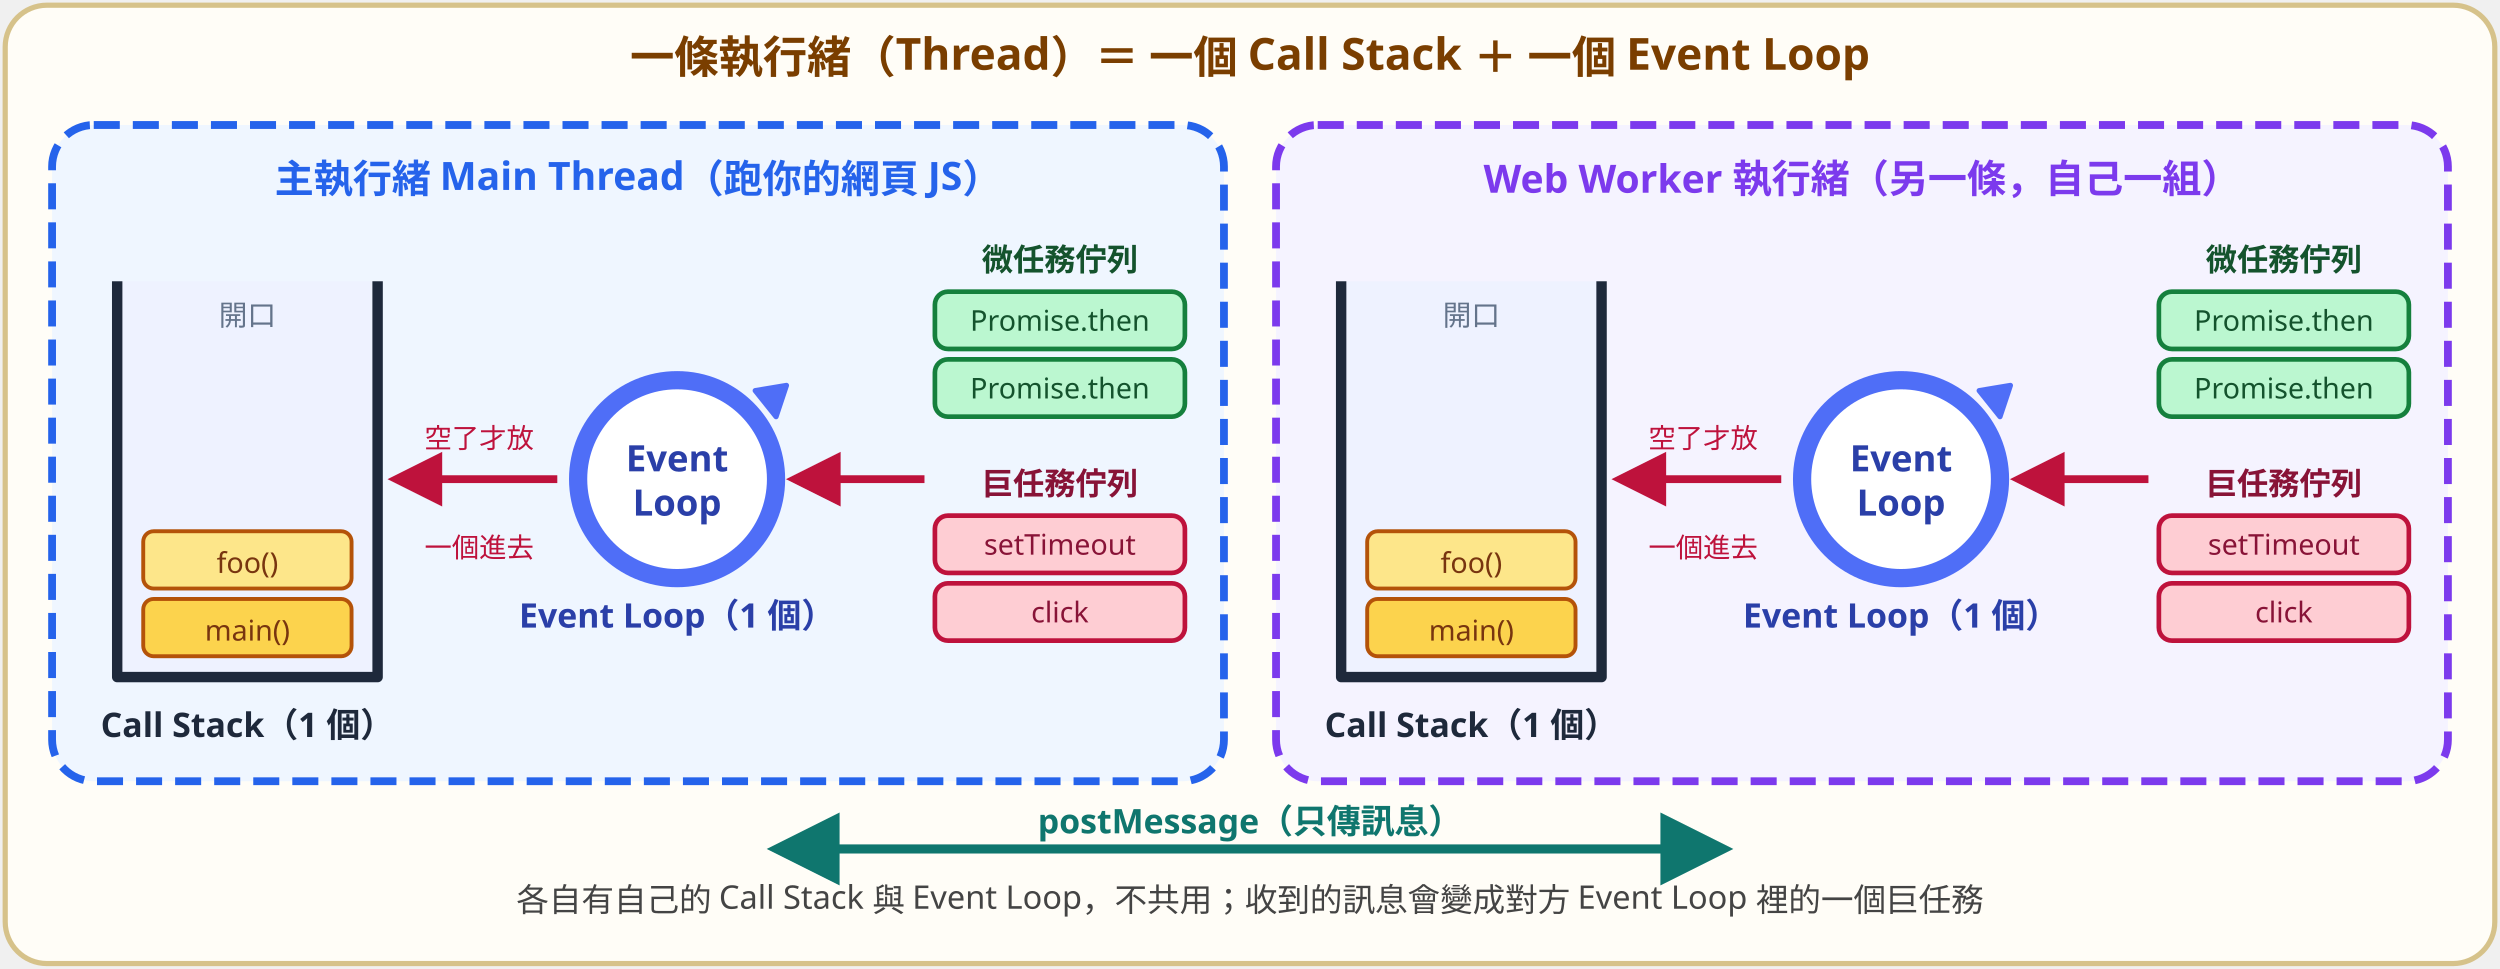
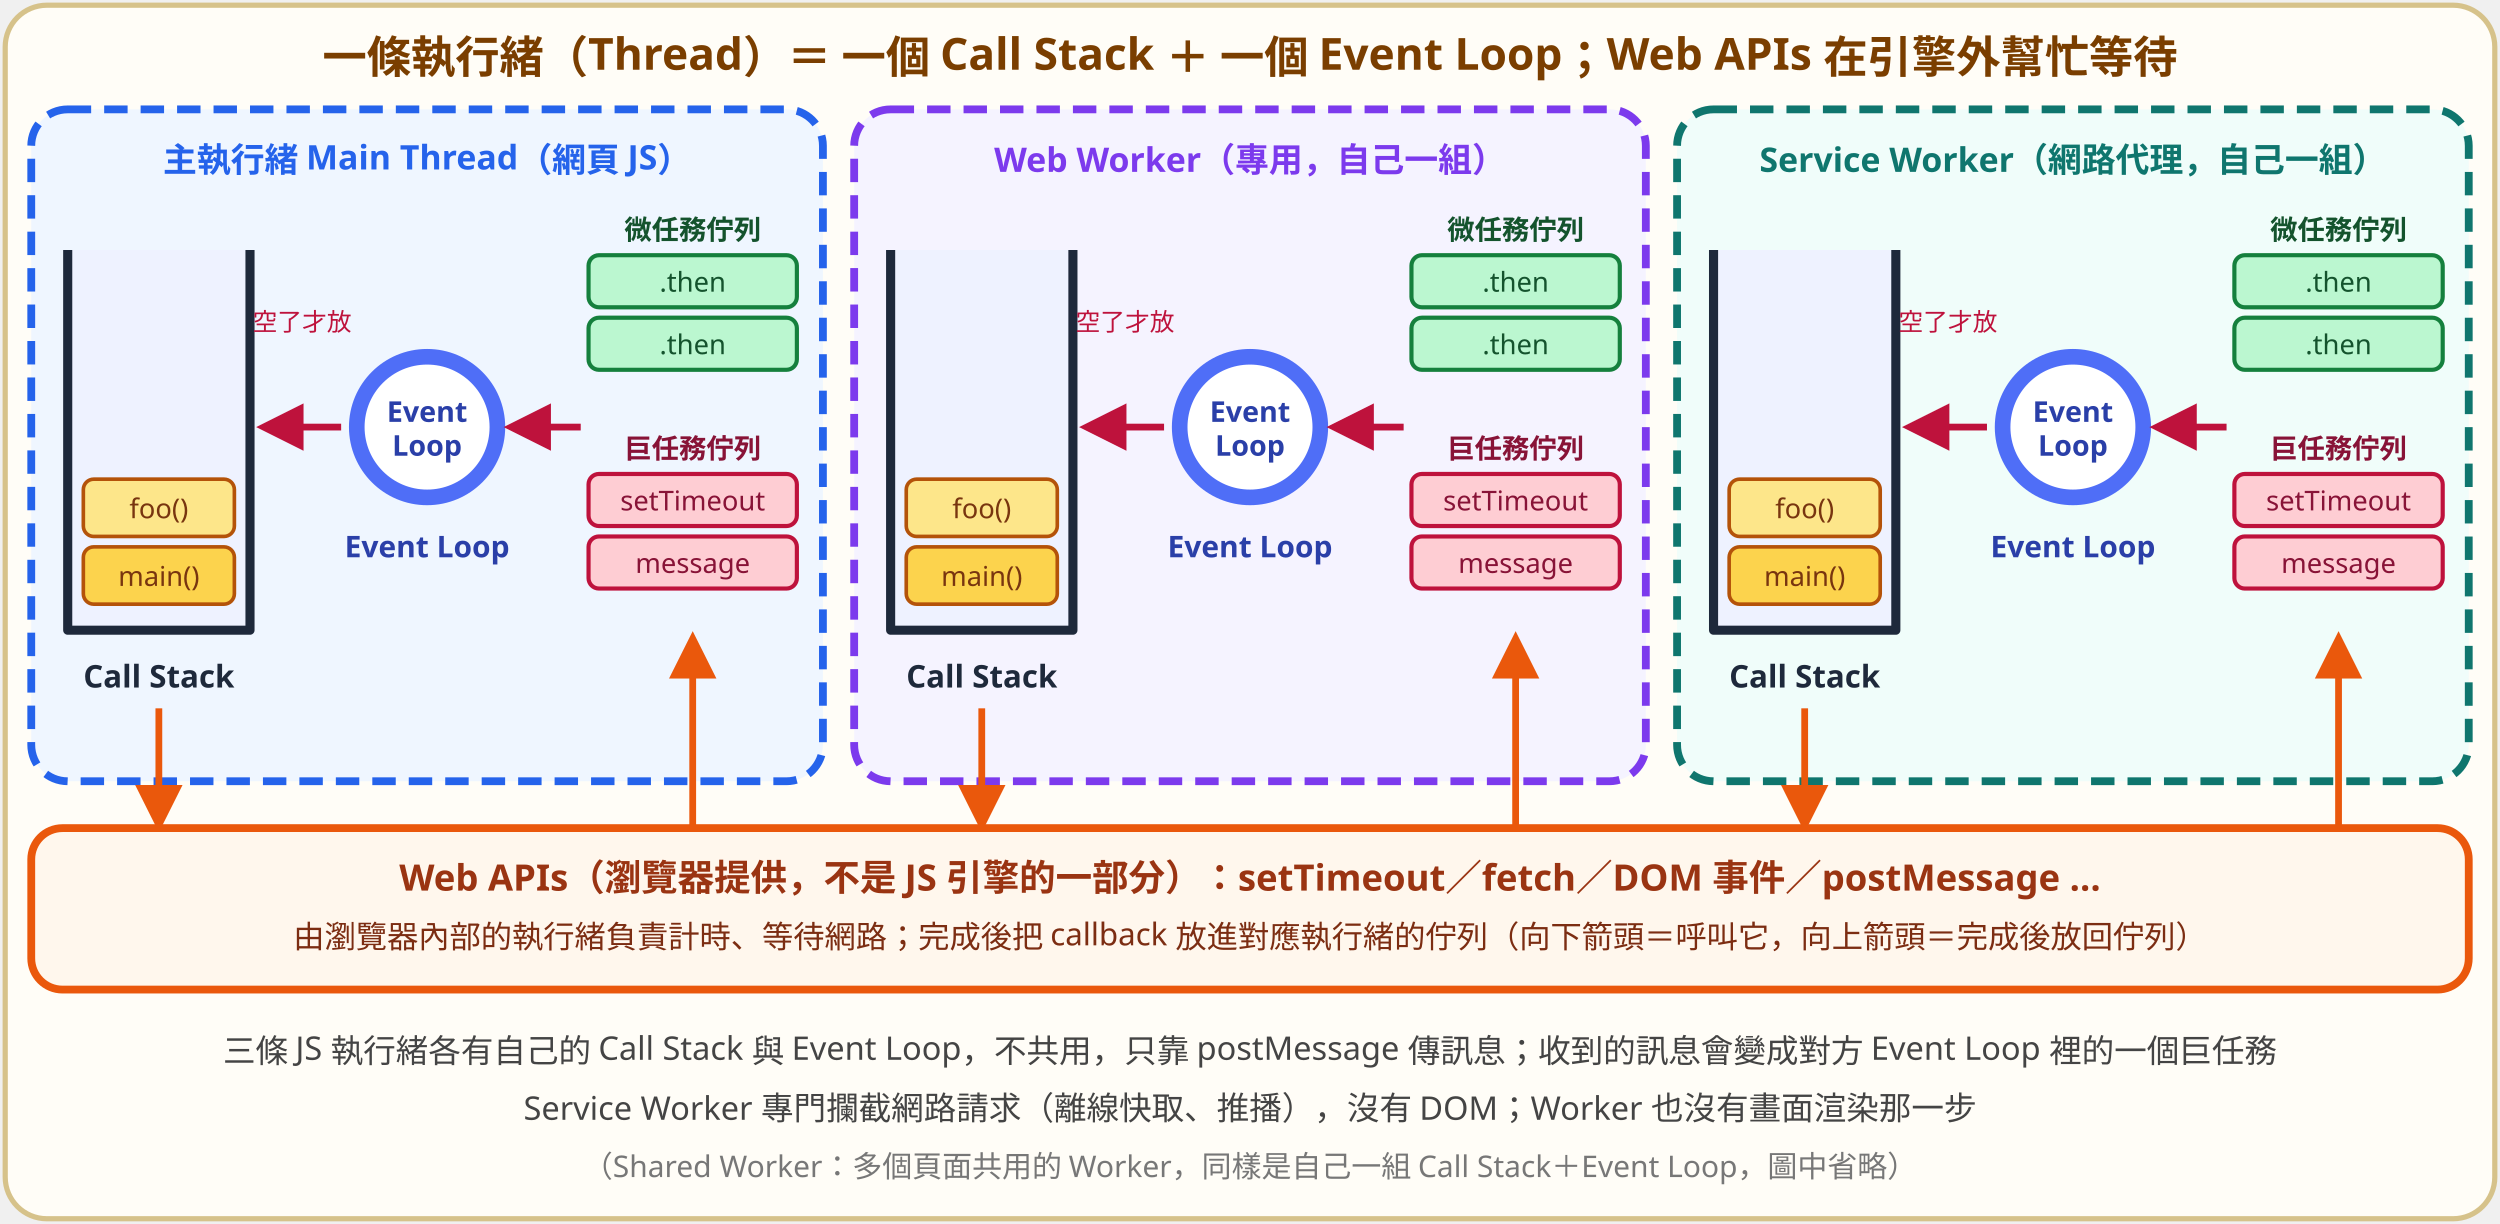
- <svg xmlns="http://www.w3.org/2000/svg" viewBox="0 0 960 372" width="960" height="372" font-family="'Noto Sans TC','Microsoft JhengHei','PingFang TC',sans-serif">
+ <svg xmlns="http://www.w3.org/2000/svg" viewBox="0 0 960 470" width="960" height="470" font-family="'Noto Sans TC','Microsoft JhengHei','PingFang TC',sans-serif">
  <defs>
    <marker id="a" viewBox="0 0 10 10" refX="8" refY="5" markerWidth="7" markerHeight="7" orient="auto-start-reverse">
      <path d="M0 0 L10 5 L0 10 z" fill="#be123c" />
    </marker>
-     <marker id="m" viewBox="0 0 10 10" refX="8" refY="5" markerWidth="8" markerHeight="8" orient="auto-start-reverse">
-       <path d="M0 0 L10 5 L0 10 z" fill="#0f766e" />
+     <marker id="o" viewBox="0 0 10 10" refX="8" refY="5" markerWidth="7" markerHeight="7" orient="auto-start-reverse">
+       <path d="M0 0 L10 5 L0 10 z" fill="#ea580c" />
    </marker>
  </defs>
-   <rect x="2" y="2" width="956" height="368" rx="16" fill="#fffdf7" stroke="#d6c28a" stroke-width="2" />
-   <text x="480" y="28" text-anchor="middle" font-size="17" font-weight="700" fill="#7a3e00">一條執行緒（Thread）＝ 一個 Call Stack ＋ 一個 Event Loop</text>
-   <rect x="20" y="48" width="450" height="252" rx="16" fill="#eff6ff" stroke="#2563eb" stroke-width="3" stroke-dasharray="10 5" />
-   <text x="245" y="74" text-anchor="middle" font-size="15" font-weight="700" fill="#2563eb">主執行緒 Main Thread（跑你的網頁 JS）</text>
-   <rect x="45" y="108" width="100" height="152" fill="#eef2ff" />
-   <path d="M45 108 V260 H145 V108" fill="none" stroke="#1e293b" stroke-width="4" stroke-linejoin="round" />
-   <rect x="55" y="204" width="80" height="22" rx="4" fill="#fde68a" stroke="#b45309" stroke-width="1.5" />
-   <text x="95" y="220" text-anchor="middle" font-size="11" fill="#78350f">foo()</text>
-   <rect x="55" y="230" width="80" height="22" rx="4" fill="#fcd34d" stroke="#b45309" stroke-width="1.5" />
-   <text x="95" y="246" text-anchor="middle" font-size="11" fill="#78350f">main()</text>
-   <text x="95" y="125" text-anchor="middle" font-size="11" fill="#64748b">開口</text>
-   <text x="95" y="283" text-anchor="middle" font-size="13" font-weight="700" fill="#1e293b">Call Stack（1 個）</text>
-   <circle cx="260" cy="184" r="38" fill="#fff" stroke="#4f6ef7" stroke-width="7" />
-   <path d="M290 150 l12 -2 l-4 12 z" fill="#4f6ef7" stroke="#4f6ef7" stroke-width="2" stroke-linejoin="round" />
-   <text x="260" y="181" text-anchor="middle" font-size="14" font-weight="700" fill="#2a3fa8">Event</text>
-   <text x="260" y="198" text-anchor="middle" font-size="14" font-weight="700" fill="#2a3fa8">Loop</text>
-   <text x="260" y="241" text-anchor="middle" font-size="13" font-weight="700" fill="#2a3fa8">Event Loop（1 個）</text>
-   <g font-size="11" text-anchor="middle">
-     <text x="407" y="104" font-size="12" font-weight="700" fill="#14532d">微任務佇列</text>
-     <rect x="359" y="112" width="96" height="22" rx="5" fill="#bbf7d0" stroke="#15803d" stroke-width="1.8" />
-     <text x="407" y="127" fill="#14532d">Promise.then</text>
-     <rect x="359" y="138" width="96" height="22" rx="5" fill="#bbf7d0" stroke="#15803d" stroke-width="1.8" />
-     <text x="407" y="153" fill="#14532d">Promise.then</text>
-     <text x="407" y="190" font-size="12" font-weight="700" fill="#881337">巨任務佇列</text>
-     <rect x="359" y="198" width="96" height="22" rx="5" fill="#fecdd3" stroke="#be123c" stroke-width="1.8" />
-     <text x="407" y="213" fill="#881337">setTimeout</text>
-     <rect x="359" y="224" width="96" height="22" rx="5" fill="#fecdd3" stroke="#be123c" stroke-width="1.8" />
-     <text x="407" y="239" fill="#881337">click</text>
+   <rect x="2" y="2" width="956" height="466" rx="16" fill="#fffdf7" stroke="#d6c28a" stroke-width="2" />
+   <text x="480" y="28" text-anchor="middle" font-size="17" font-weight="700" fill="#7a3e00">一條執行緒（Thread）＝ 一個 Call Stack ＋ 一個 Event Loop；Web APIs 在引擎外幫忙等待</text>
+   <rect x="12" y="42" width="304" height="258" rx="14" fill="#eff6ff" stroke="#2563eb" stroke-width="3" stroke-dasharray="9 5" />
+   <text x="164" y="66" text-anchor="middle" font-size="13" font-weight="700" fill="#2563eb">主執行緒 Main Thread（網頁 JS）</text>
+   <rect x="26" y="96" width="70" height="146" fill="#eef2ff" />
+   <path d="M26 96 V242 H96 V96" fill="none" stroke="#1e293b" stroke-width="3.5" stroke-linejoin="round" />
+   <rect x="32" y="184" width="58" height="22" rx="4" fill="#fde68a" stroke="#b45309" stroke-width="1.4" />
+   <text x="61" y="199" text-anchor="middle" font-size="10.5" fill="#78350f">foo()</text>
+   <rect x="32" y="210" width="58" height="22" rx="4" fill="#fcd34d" stroke="#b45309" stroke-width="1.4" />
+   <text x="61" y="225" text-anchor="middle" font-size="10.5" fill="#78350f">main()</text>
+   <text x="61" y="264" text-anchor="middle" font-size="12" font-weight="700" fill="#1e293b">Call Stack</text>
+   <circle cx="164" cy="164" r="27" fill="#fff" stroke="#4f6ef7" stroke-width="6" />
+   <text x="164" y="162" text-anchor="middle" font-size="11" font-weight="700" fill="#2a3fa8">Event</text>
+   <text x="164" y="175" text-anchor="middle" font-size="11" font-weight="700" fill="#2a3fa8">Loop</text>
+   <text x="164" y="214" text-anchor="middle" font-size="11.5" font-weight="700" fill="#2a3fa8">Event Loop</text>
+   <g font-size="10.5" text-anchor="middle">
+     <text x="266" y="92" font-weight="700" fill="#14532d">微任務佇列</text>
+     <rect x="226" y="98" width="80" height="20" rx="4" fill="#bbf7d0" stroke="#15803d" stroke-width="1.6" />
+     <text x="266" y="112" fill="#14532d">.then</text>
+     <rect x="226" y="122" width="80" height="20" rx="4" fill="#bbf7d0" stroke="#15803d" stroke-width="1.6" />
+     <text x="266" y="136" fill="#14532d">.then</text>
+     <text x="266" y="176" font-weight="700" fill="#881337">巨任務佇列</text>
+     <rect x="226" y="182" width="80" height="20" rx="4" fill="#fecdd3" stroke="#be123c" stroke-width="1.6" />
+     <text x="266" y="196" fill="#881337">setTimeout</text>
+     <rect x="226" y="206" width="80" height="20" rx="4" fill="#fecdd3" stroke="#be123c" stroke-width="1.6" />
+     <text x="266" y="220" fill="#881337">message</text>
  </g>
-   <line x1="355" y1="184" x2="306" y2="184" stroke="#be123c" stroke-width="3" marker-end="url(#a)" />
-   <line x1="214" y1="184" x2="153" y2="184" stroke="#be123c" stroke-width="3" marker-end="url(#a)" />
-   <text x="184" y="172" text-anchor="middle" font-size="10.5" fill="#be123c">空了才放</text>
-   <text x="184" y="214" text-anchor="middle" font-size="10.5" fill="#be123c">一個進去</text>
-   <rect x="490" y="48" width="450" height="252" rx="16" fill="#f5f3ff" stroke="#7c3aed" stroke-width="3" stroke-dasharray="10 5" />
-   <text x="715" y="74" text-anchor="middle" font-size="15" font-weight="700" fill="#7c3aed">Web Worker 執行緒（另一條，自己一組）</text>
-   <rect x="515" y="108" width="100" height="152" fill="#eef2ff" />
-   <path d="M515 108 V260 H615 V108" fill="none" stroke="#1e293b" stroke-width="4" stroke-linejoin="round" />
-   <rect x="525" y="204" width="80" height="22" rx="4" fill="#fde68a" stroke="#b45309" stroke-width="1.5" />
-   <text x="565" y="220" text-anchor="middle" font-size="11" fill="#78350f">foo()</text>
-   <rect x="525" y="230" width="80" height="22" rx="4" fill="#fcd34d" stroke="#b45309" stroke-width="1.5" />
-   <text x="565" y="246" text-anchor="middle" font-size="11" fill="#78350f">main()</text>
-   <text x="565" y="125" text-anchor="middle" font-size="11" fill="#64748b">開口</text>
-   <text x="565" y="283" text-anchor="middle" font-size="13" font-weight="700" fill="#1e293b">Call Stack（1 個）</text>
-   <circle cx="730" cy="184" r="38" fill="#fff" stroke="#4f6ef7" stroke-width="7" />
-   <path d="M760 150 l12 -2 l-4 12 z" fill="#4f6ef7" stroke="#4f6ef7" stroke-width="2" stroke-linejoin="round" />
-   <text x="730" y="181" text-anchor="middle" font-size="14" font-weight="700" fill="#2a3fa8">Event</text>
-   <text x="730" y="198" text-anchor="middle" font-size="14" font-weight="700" fill="#2a3fa8">Loop</text>
-   <text x="730" y="241" text-anchor="middle" font-size="13" font-weight="700" fill="#2a3fa8">Event Loop（1 個）</text>
-   <g font-size="11" text-anchor="middle">
-     <text x="877" y="104" font-size="12" font-weight="700" fill="#14532d">微任務佇列</text>
-     <rect x="829" y="112" width="96" height="22" rx="5" fill="#bbf7d0" stroke="#15803d" stroke-width="1.8" />
-     <text x="877" y="127" fill="#14532d">Promise.then</text>
-     <rect x="829" y="138" width="96" height="22" rx="5" fill="#bbf7d0" stroke="#15803d" stroke-width="1.8" />
-     <text x="877" y="153" fill="#14532d">Promise.then</text>
-     <text x="877" y="190" font-size="12" font-weight="700" fill="#881337">巨任務佇列</text>
-     <rect x="829" y="198" width="96" height="22" rx="5" fill="#fecdd3" stroke="#be123c" stroke-width="1.8" />
-     <text x="877" y="213" fill="#881337">setTimeout</text>
-     <rect x="829" y="224" width="96" height="22" rx="5" fill="#fecdd3" stroke="#be123c" stroke-width="1.8" />
-     <text x="877" y="239" fill="#881337">click</text>
+   <line x1="223" y1="164" x2="197" y2="164" stroke="#be123c" stroke-width="2.6" marker-end="url(#a)" />
+   <line x1="131" y1="164" x2="102" y2="164" stroke="#be123c" stroke-width="2.6" marker-end="url(#a)" />
+   <text x="116" y="127" text-anchor="middle" font-size="9.5" fill="#be123c">空了才放</text>
+   <line x1="61" y1="272" x2="61" y2="316" stroke="#ea580c" stroke-width="2.6" marker-end="url(#o)" />
+   <line x1="266" y1="318" x2="266" y2="246" stroke="#ea580c" stroke-width="2.6" marker-end="url(#o)" />
+   <rect x="328" y="42" width="304" height="258" rx="14" fill="#f5f3ff" stroke="#7c3aed" stroke-width="3" stroke-dasharray="9 5" />
+   <text x="480" y="66" text-anchor="middle" font-size="13" font-weight="700" fill="#7c3aed">Web Worker（專用，自己一組）</text>
+   <rect x="342" y="96" width="70" height="146" fill="#eef2ff" />
+   <path d="M342 96 V242 H412 V96" fill="none" stroke="#1e293b" stroke-width="3.5" stroke-linejoin="round" />
+   <rect x="348" y="184" width="58" height="22" rx="4" fill="#fde68a" stroke="#b45309" stroke-width="1.4" />
+   <text x="377" y="199" text-anchor="middle" font-size="10.5" fill="#78350f">foo()</text>
+   <rect x="348" y="210" width="58" height="22" rx="4" fill="#fcd34d" stroke="#b45309" stroke-width="1.4" />
+   <text x="377" y="225" text-anchor="middle" font-size="10.5" fill="#78350f">main()</text>
+   <text x="377" y="264" text-anchor="middle" font-size="12" font-weight="700" fill="#1e293b">Call Stack</text>
+   <circle cx="480" cy="164" r="27" fill="#fff" stroke="#4f6ef7" stroke-width="6" />
+   <text x="480" y="162" text-anchor="middle" font-size="11" font-weight="700" fill="#2a3fa8">Event</text>
+   <text x="480" y="175" text-anchor="middle" font-size="11" font-weight="700" fill="#2a3fa8">Loop</text>
+   <text x="480" y="214" text-anchor="middle" font-size="11.5" font-weight="700" fill="#2a3fa8">Event Loop</text>
+   <g font-size="10.5" text-anchor="middle">
+     <text x="582" y="92" font-weight="700" fill="#14532d">微任務佇列</text>
+     <rect x="542" y="98" width="80" height="20" rx="4" fill="#bbf7d0" stroke="#15803d" stroke-width="1.6" />
+     <text x="582" y="112" fill="#14532d">.then</text>
+     <rect x="542" y="122" width="80" height="20" rx="4" fill="#bbf7d0" stroke="#15803d" stroke-width="1.6" />
+     <text x="582" y="136" fill="#14532d">.then</text>
+     <text x="582" y="176" font-weight="700" fill="#881337">巨任務佇列</text>
+     <rect x="542" y="182" width="80" height="20" rx="4" fill="#fecdd3" stroke="#be123c" stroke-width="1.6" />
+     <text x="582" y="196" fill="#881337">setTimeout</text>
+     <rect x="542" y="206" width="80" height="20" rx="4" fill="#fecdd3" stroke="#be123c" stroke-width="1.6" />
+     <text x="582" y="220" fill="#881337">message</text>
  </g>
-   <line x1="825" y1="184" x2="776" y2="184" stroke="#be123c" stroke-width="3" marker-end="url(#a)" />
-   <line x1="684" y1="184" x2="623" y2="184" stroke="#be123c" stroke-width="3" marker-end="url(#a)" />
-   <text x="654" y="172" text-anchor="middle" font-size="10.5" fill="#be123c">空了才放</text>
-   <text x="654" y="214" text-anchor="middle" font-size="10.5" fill="#be123c">一個進去</text>
-   <line x1="300" y1="326" x2="660" y2="326" stroke="#0f766e" stroke-width="3.5" marker-start="url(#m)" marker-end="url(#m)" />
-   <text x="480" y="320" text-anchor="middle" font-size="13" font-weight="700" fill="#0f766e">postMessage（只傳訊息）</text>
-   <text x="480" y="350" text-anchor="middle" font-size="12.5" fill="#444">各自有自己的 Call Stack 與 Event Loop，不共用；收到的訊息會變成對方 Event Loop 裡的一個巨任務</text>
+   <line x1="539" y1="164" x2="513" y2="164" stroke="#be123c" stroke-width="2.6" marker-end="url(#a)" />
+   <line x1="447" y1="164" x2="418" y2="164" stroke="#be123c" stroke-width="2.6" marker-end="url(#a)" />
+   <text x="432" y="127" text-anchor="middle" font-size="9.5" fill="#be123c">空了才放</text>
+   <line x1="377" y1="272" x2="377" y2="316" stroke="#ea580c" stroke-width="2.6" marker-end="url(#o)" />
+   <line x1="582" y1="318" x2="582" y2="246" stroke="#ea580c" stroke-width="2.6" marker-end="url(#o)" />
+   <rect x="644" y="42" width="304" height="258" rx="14" fill="#f0fdfa" stroke="#0f766e" stroke-width="3" stroke-dasharray="9 5" />
+   <text x="796" y="66" text-anchor="middle" font-size="13" font-weight="700" fill="#0f766e">Service Worker（網路代理，自己一組）</text>
+   <rect x="658" y="96" width="70" height="146" fill="#eef2ff" />
+   <path d="M658 96 V242 H728 V96" fill="none" stroke="#1e293b" stroke-width="3.5" stroke-linejoin="round" />
+   <rect x="664" y="184" width="58" height="22" rx="4" fill="#fde68a" stroke="#b45309" stroke-width="1.4" />
+   <text x="693" y="199" text-anchor="middle" font-size="10.5" fill="#78350f">foo()</text>
+   <rect x="664" y="210" width="58" height="22" rx="4" fill="#fcd34d" stroke="#b45309" stroke-width="1.4" />
+   <text x="693" y="225" text-anchor="middle" font-size="10.5" fill="#78350f">main()</text>
+   <text x="693" y="264" text-anchor="middle" font-size="12" font-weight="700" fill="#1e293b">Call Stack</text>
+   <circle cx="796" cy="164" r="27" fill="#fff" stroke="#4f6ef7" stroke-width="6" />
+   <text x="796" y="162" text-anchor="middle" font-size="11" font-weight="700" fill="#2a3fa8">Event</text>
+   <text x="796" y="175" text-anchor="middle" font-size="11" font-weight="700" fill="#2a3fa8">Loop</text>
+   <text x="796" y="214" text-anchor="middle" font-size="11.5" font-weight="700" fill="#2a3fa8">Event Loop</text>
+   <g font-size="10.5" text-anchor="middle">
+     <text x="898" y="92" font-weight="700" fill="#14532d">微任務佇列</text>
+     <rect x="858" y="98" width="80" height="20" rx="4" fill="#bbf7d0" stroke="#15803d" stroke-width="1.6" />
+     <text x="898" y="112" fill="#14532d">.then</text>
+     <rect x="858" y="122" width="80" height="20" rx="4" fill="#bbf7d0" stroke="#15803d" stroke-width="1.6" />
+     <text x="898" y="136" fill="#14532d">.then</text>
+     <text x="898" y="176" font-weight="700" fill="#881337">巨任務佇列</text>
+     <rect x="858" y="182" width="80" height="20" rx="4" fill="#fecdd3" stroke="#be123c" stroke-width="1.6" />
+     <text x="898" y="196" fill="#881337">setTimeout</text>
+     <rect x="858" y="206" width="80" height="20" rx="4" fill="#fecdd3" stroke="#be123c" stroke-width="1.6" />
+     <text x="898" y="220" fill="#881337">message</text>
+   </g>
+   <line x1="855" y1="164" x2="829" y2="164" stroke="#be123c" stroke-width="2.6" marker-end="url(#a)" />
+   <line x1="763" y1="164" x2="734" y2="164" stroke="#be123c" stroke-width="2.6" marker-end="url(#a)" />
+   <text x="748" y="127" text-anchor="middle" font-size="9.5" fill="#be123c">空了才放</text>
+   <line x1="693" y1="272" x2="693" y2="316" stroke="#ea580c" stroke-width="2.6" marker-end="url(#o)" />
+   <line x1="898" y1="318" x2="898" y2="246" stroke="#ea580c" stroke-width="2.6" marker-end="url(#o)" />
+   <rect x="12" y="318" width="936" height="62" rx="12" fill="#fff7ed" stroke="#ea580c" stroke-width="3" />
+   <text x="480" y="342" text-anchor="middle" font-size="14" font-weight="700" fill="#9a3412">Web APIs（瀏覽器提供，不是 JS 引擎的一部分）：setTimeout／fetch／DOM 事件／postMessage …</text>
+   <text x="480" y="364" text-anchor="middle" font-size="12" fill="#7c2d12">由瀏覽器內部的執行緒負責計時、等待網路；完成後把 callback 放進對應執行緒的佇列（向下箭頭＝呼叫它，向上箭頭＝完成後放回佇列）</text>
+   <text x="480" y="408" text-anchor="middle" font-size="12.5" fill="#444">三條 JS 執行緒各有自己的 Call Stack 與 Event Loop，不共用，只靠 postMessage 傳訊息；收到的訊息會變成對方 Event Loop 裡的一個巨任務</text>
+   <text x="480" y="430" text-anchor="middle" font-size="12.5" fill="#444">Service Worker 專門攔截網路請求（離線快取、推播），沒有 DOM；Worker 也沒有畫面渲染那一步</text>
+   <text x="480" y="452" text-anchor="middle" font-size="11.5" fill="#777">（Shared Worker：多個頁面共用的 Worker，同樣是自己一組 Call Stack＋Event Loop，圖中省略）</text>
</svg>
